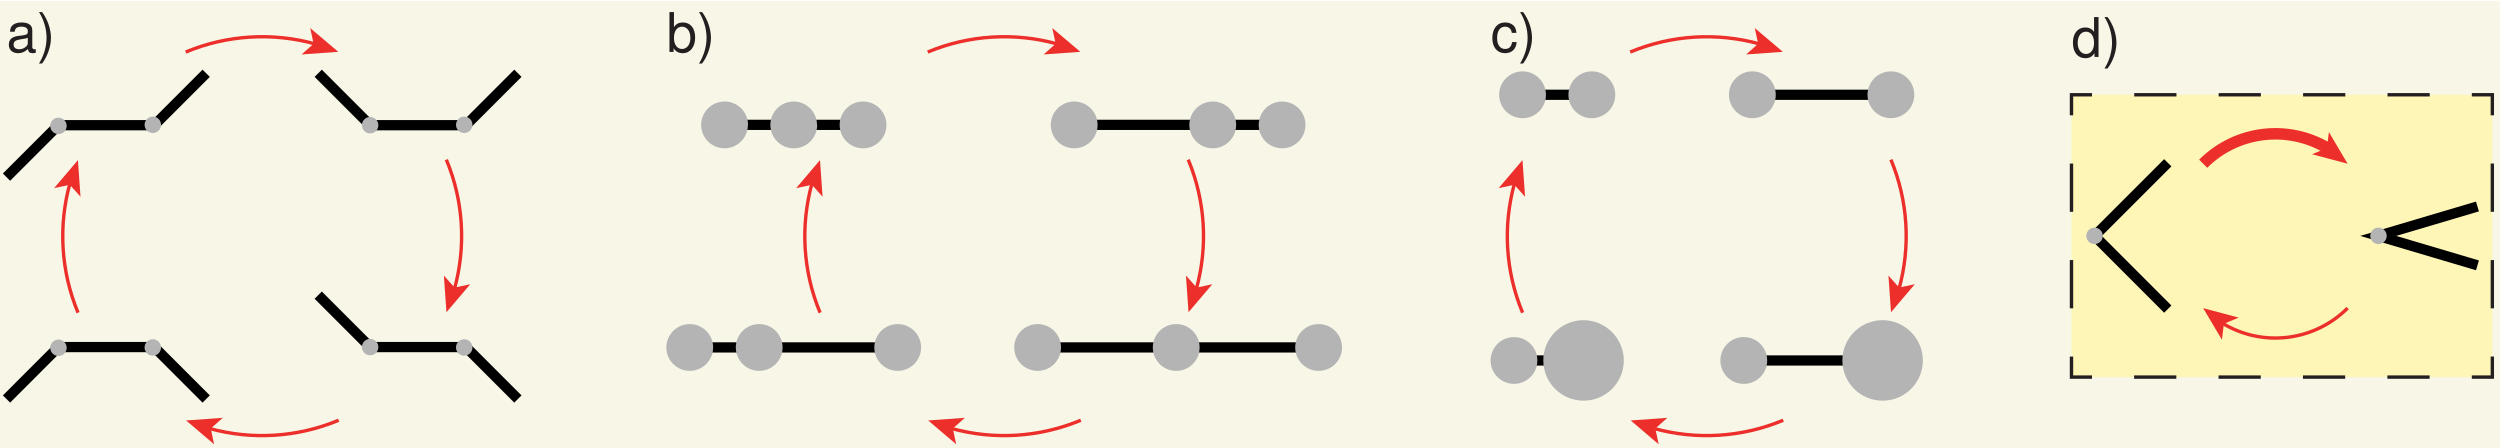
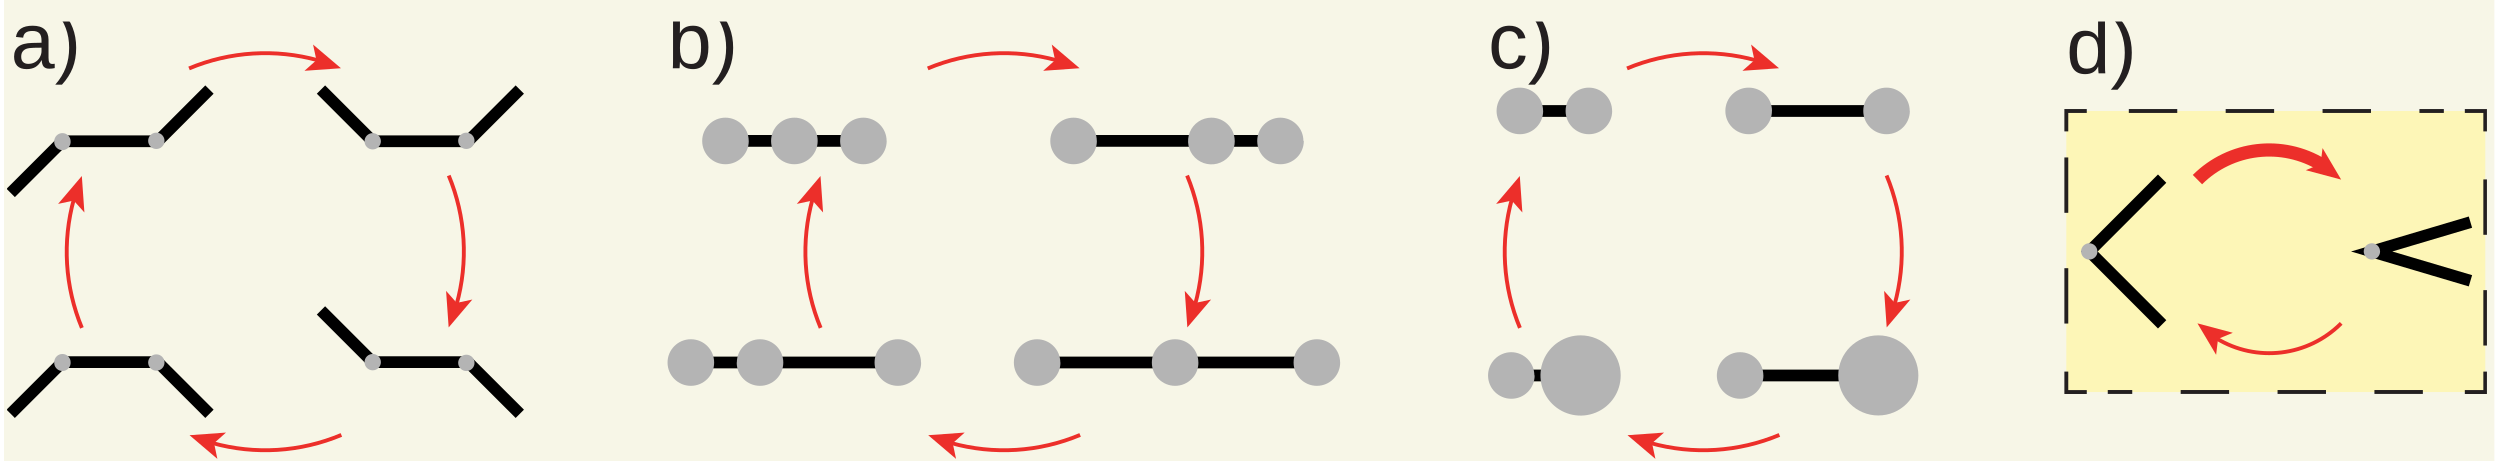
- <svg xmlns="http://www.w3.org/2000/svg" id="Layer_1" data-name="Layer 1" viewBox="0 0 434.7 77.75">
+ <svg xmlns="http://www.w3.org/2000/svg" id="Layer_1" data-name="Layer 1" viewBox="0 0 378.85 69.84">
  <defs>
-     <style>.cls-1,.cls-11,.cls-12,.cls-13,.cls-14,.cls-5,.cls-7{fill:none;}.cls-2{fill:#f7f6e7;}.cls-3{clip-path:url(#clip-path);}.cls-4{clip-path:url(#clip-path-2);}.cls-5{stroke:#000;stroke-width:1.78px;}.cls-11,.cls-12,.cls-13,.cls-14,.cls-5,.cls-7{stroke-miterlimit:10;}.cls-6{fill:#b4b4b4;}.cls-14,.cls-7{stroke:#ec2f2a;}.cls-11,.cls-12,.cls-13,.cls-7{stroke-width:0.59px;}.cls-8{fill:#ec2f2a;}.cls-9{font-size:9.52px;fill:#231f20;font-family:Helvetica;}.cls-10{fill:#fdf6b7;}.cls-11,.cls-12,.cls-13{stroke:#231f20;}.cls-12{stroke-dasharray:7.34 7.34;}.cls-13{stroke-dasharray:8.39 8.39;}.cls-14{stroke-width:2px;}</style>
+     <style>.cls-1,.cls-11,.cls-12,.cls-13,.cls-14,.cls-5,.cls-7{fill:none;}.cls-2{fill:#f7f6e7;}.cls-3{clip-path:url(#clip-path);}.cls-4{clip-path:url(#clip-path-2);}.cls-5{stroke:#000;stroke-width:1.78px;}.cls-11,.cls-12,.cls-13,.cls-14,.cls-5,.cls-7{stroke-miterlimit:10;}.cls-6{fill:#b4b4b4;}.cls-14,.cls-7{stroke:#ec2f2a;}.cls-11,.cls-12,.cls-13,.cls-7{stroke-width:0.59px;}.cls-8{fill:#ec2f2a;}.cls-9{isolation:isolate;font-size:12px;fill:#231f20;font-family:ArialMT, Arial;}.cls-10{fill:#fdf6b7;}.cls-11,.cls-12,.cls-13{stroke:#231f20;}.cls-12{stroke-dasharray:7.34 7.34;}.cls-13{stroke-dasharray:8.39 8.39;}.cls-14{stroke-width:2px;}</style>
    <clipPath id="clip-path">
-       <rect class="cls-1" width="434.7" height="77.75" />
+       <rect class="cls-1" x="0.64" y="2.52" width="377.13" height="67.45" />
    </clipPath>
    <clipPath id="clip-path-2">
-       <rect class="cls-1" x="0.5" y="0.85" width="433.16" height="76.4" />
+       <rect class="cls-1" x="1.07" y="3.26" width="375.8" height="66.28" />
    </clipPath>
  </defs>
-   <rect class="cls-2" x="-0.04" y="0.14" width="435" height="78" />
+   <rect class="cls-2" x="0.61" width="377.39" height="70.31" />
  <g class="cls-3">
    <g class="cls-4">
-       <polyline class="cls-5" points="1.13 30.8 10.16 21.77 26.82 21.77 35.85 12.74" />
-       <path class="cls-6" d="M11.59,21.77a1.43,1.43,0,1,1-2.85,0,1.43,1.43,0,0,1,2.85,0" />
-       <path class="cls-6" d="M28,21.7a1.43,1.43,0,1,1-1.43-1.43A1.42,1.42,0,0,1,28,21.7" />
-       <polyline class="cls-5" points="55.33 51.32 64.36 60.35 81.02 60.35 90.05 69.38" />
-       <path class="cls-6" d="M65.79,60.35a1.43,1.43,0,1,0-1.43,1.43,1.42,1.42,0,0,0,1.43-1.43" />
-       <path class="cls-6" d="M82.15,60.43a1.43,1.43,0,1,0-1.43,1.42,1.43,1.43,0,0,0,1.43-1.42" />
-       <polyline class="cls-5" points="55.33 12.74 64.36 21.77 81.02 21.77 90.05 12.74" />
-       <path class="cls-6" d="M65.79,21.77a1.43,1.43,0,1,0-1.43,1.43,1.42,1.42,0,0,0,1.43-1.43" />
-       <path class="cls-6" d="M82.15,21.7a1.43,1.43,0,1,1-1.43-1.43,1.42,1.42,0,0,1,1.43,1.43" />
-       <polyline class="cls-5" points="1.13 69.38 10.16 60.35 26.82 60.35 35.85 69.38" />
-       <path class="cls-6" d="M11.59,60.35a1.43,1.43,0,1,1-2.85,0,1.43,1.43,0,0,1,2.85,0" />
-       <path class="cls-6" d="M28,60.43a1.43,1.43,0,1,0-1.43,1.42A1.43,1.43,0,0,0,28,60.43" />
-       <path class="cls-7" d="M79,50.31a34.49,34.49,0,0,0-1.39-22.55" />
-       <polyline class="cls-8" points="77.63 54.29 81.77 49.42 79.04 50 77.18 47.91 77.63 54.29" />
-       <path class="cls-7" d="M32.29,9.05a34.56,34.56,0,0,1,22.56-1.4" />
-       <polyline class="cls-8" points="58.82 9.01 52.44 9.47 54.53 7.61 53.94 4.88 58.82 9.01" />
-       <path class="cls-7" d="M12.18,31.81a34.51,34.51,0,0,0,1.39,22.56" />
-       <polyline class="cls-8" points="13.55 27.84 9.41 32.71 12.14 32.13 14 34.21 13.55 27.84" />
-       <path class="cls-7" d="M36.33,74.48a34.5,34.5,0,0,0,22.56-1.41" />
-       <polyline class="cls-8" points="32.36 73.11 37.23 77.25 36.65 74.51 38.74 72.65 32.36 73.11" />
-       <text class="cls-9" transform="translate(1.13 9.03)">a)</text>
-       <line class="cls-5" x1="186.78" y1="21.71" x2="210.88" y2="21.71" />
-       <line class="cls-5" x1="210.88" y1="21.71" x2="222.93" y2="21.71" />
-       <path class="cls-6" d="M190.85,21.71a4.07,4.07,0,1,1-4.07-4.06,4.07,4.07,0,0,1,4.07,4.06" />
-       <path class="cls-6" d="M227,21.71a4.07,4.07,0,1,1-4.06-4.06A4.07,4.07,0,0,1,227,21.71" />
-       <path class="cls-6" d="M214.94,21.71a4.07,4.07,0,1,1-4.06-4.06,4.07,4.07,0,0,1,4.06,4.06" />
-       <line class="cls-5" x1="125.98" y1="21.71" x2="138.03" y2="21.71" />
-       <line class="cls-5" x1="138.03" y1="21.71" x2="150.07" y2="21.71" />
-       <path class="cls-6" d="M130.05,21.71A4.07,4.07,0,1,1,126,17.65a4.07,4.07,0,0,1,4.07,4.06" />
-       <path class="cls-6" d="M154.14,21.71a4.07,4.07,0,1,1-4.07-4.06,4.07,4.07,0,0,1,4.07,4.06" />
-       <path class="cls-6" d="M142.09,21.71A4.07,4.07,0,1,1,138,17.65a4.07,4.07,0,0,1,4.06,4.06" />
-       <line class="cls-5" x1="156.1" y1="60.41" x2="132" y2="60.41" />
-       <line class="cls-5" x1="132" y1="60.41" x2="119.96" y2="60.41" />
-       <path class="cls-6" d="M124,60.41A4.07,4.07,0,1,1,120,56.35,4.07,4.07,0,0,1,124,60.41" />
-       <path class="cls-6" d="M160.16,60.41a4.07,4.07,0,1,1-4.06-4.06,4.07,4.07,0,0,1,4.06,4.06" />
-       <path class="cls-6" d="M127.94,60.41A4.07,4.07,0,1,0,132,56.35a4.07,4.07,0,0,0-4.06,4.06" />
-       <line class="cls-5" x1="204.52" y1="60.41" x2="228.61" y2="60.41" />
-       <line class="cls-5" x1="180.43" y1="60.41" x2="204.52" y2="60.41" />
-       <path class="cls-6" d="M184.49,60.41a4.07,4.07,0,1,1-4.06-4.06,4.07,4.07,0,0,1,4.06,4.06" />
-       <path class="cls-6" d="M233.35,60.41a4.07,4.07,0,1,1-4.07-4.06,4.07,4.07,0,0,1,4.07,4.06" />
-       <path class="cls-6" d="M208.59,60.41a4.07,4.07,0,1,1-4.07-4.06,4.07,4.07,0,0,1,4.07,4.06" />
-       <path class="cls-7" d="M208,50.31a34.49,34.49,0,0,0-1.39-22.55" />
-       <polyline class="cls-8" points="206.66 54.29 210.8 49.42 208.07 50 206.21 47.91 206.66 54.29" />
-       <path class="cls-7" d="M161.31,9.05a34.59,34.59,0,0,1,22.57-1.4" />
-       <polyline class="cls-8" points="187.85 9.01 181.47 9.47 183.56 7.61 182.97 4.88 187.85 9.01" />
-       <path class="cls-7" d="M141.21,31.81a34.51,34.51,0,0,0,1.39,22.56" />
-       <polyline class="cls-8" points="142.58 27.84 138.44 32.71 141.17 32.13 143.03 34.21 142.58 27.84" />
-       <path class="cls-7" d="M165.36,74.48a34.53,34.53,0,0,0,22.57-1.41" />
-       <polyline class="cls-8" points="161.39 73.11 166.26 77.25 165.68 74.51 167.77 72.65 161.39 73.11" />
-       <text class="cls-9" transform="translate(115.89 9.03)">b)</text>
-       <line class="cls-5" x1="264.74" y1="16.48" x2="276.79" y2="16.48" />
-       <path class="cls-6" d="M268.81,16.47a4.07,4.07,0,1,1-4.07-4.06,4.07,4.07,0,0,1,4.07,4.06" />
-       <path class="cls-6" d="M280.86,16.47a4.07,4.07,0,1,1-4.07-4.06,4.07,4.07,0,0,1,4.07,4.06" />
-       <line class="cls-5" x1="263.26" y1="62.68" x2="275.31" y2="62.68" />
-       <path class="cls-6" d="M267.32,62.67a4.07,4.07,0,1,1-4.06-4.06,4.07,4.07,0,0,1,4.06,4.06" />
-       <path class="cls-6" d="M282.35,62.67a7,7,0,1,1-7-7,7.05,7.05,0,0,1,7,7" />
-       <line class="cls-5" x1="304.7" y1="16.48" x2="328.8" y2="16.48" />
-       <path class="cls-6" d="M308.77,16.47a4.07,4.07,0,1,1-4.07-4.06,4.07,4.07,0,0,1,4.07,4.06" />
-       <path class="cls-6" d="M332.86,16.47a4.07,4.07,0,1,1-4.06-4.06,4.07,4.07,0,0,1,4.06,4.06" />
-       <line class="cls-5" x1="303.21" y1="62.68" x2="327.31" y2="62.68" />
-       <path class="cls-6" d="M307.28,62.67a4.07,4.07,0,1,1-4.07-4.06,4.07,4.07,0,0,1,4.07,4.06" />
-       <path class="cls-6" d="M334.35,62.67a7,7,0,1,1-7-7,7.05,7.05,0,0,1,7,7" />
-       <path class="cls-7" d="M330.18,50.31a34.52,34.52,0,0,0-1.39-22.56" />
-       <polyline class="cls-8" points="328.81 54.29 332.95 49.42 330.22 50 328.36 47.91 328.81 54.29" />
-       <path class="cls-7" d="M283.46,9.05A34.59,34.59,0,0,1,306,7.65" />
-       <polyline class="cls-8" points="310 9.01 303.62 9.47 305.71 7.61 305.12 4.88 310 9.01" />
-       <path class="cls-7" d="M263.36,31.81a34.51,34.51,0,0,0,1.39,22.56" />
-       <polyline class="cls-8" points="264.73 27.84 260.59 32.71 263.32 32.13 265.18 34.21 264.73 27.84" />
-       <path class="cls-7" d="M287.51,74.48a34.5,34.5,0,0,0,22.56-1.41" />
-       <polyline class="cls-8" points="283.54 73.11 288.41 77.25 287.83 74.51 289.92 72.65 283.54 73.11" />
-       <text class="cls-9" transform="translate(259.19 9.03)">c)</text>
-       <rect class="cls-10" x="360.19" y="16.48" width="73.18" height="49.09" />
-       <polyline class="cls-11" points="433.37 62 433.37 65.57 429.8 65.57" />
-       <line class="cls-12" x1="422.46" y1="65.57" x2="367.43" y2="65.57" />
-       <polyline class="cls-11" points="363.76 65.57 360.19 65.57 360.19 62" />
-       <line class="cls-13" x1="360.19" y1="53.61" x2="360.19" y2="24.24" />
-       <polyline class="cls-11" points="360.19 20.05 360.19 16.48 363.76 16.48" />
-       <line class="cls-12" x1="371.1" y1="16.48" x2="426.13" y2="16.48" />
-       <polyline class="cls-11" points="429.8 16.48 433.37 16.48 433.37 20.05" />
-       <line class="cls-13" x1="433.37" y1="28.44" x2="433.37" y2="57.8" />
-       <text class="cls-9" transform="translate(360.19 9.9)">d)</text>
-       <polyline class="cls-5" points="430.78 46.14 413.52 41.02 430.78 35.9" />
-       <path class="cls-6" d="M415,41a1.43,1.43,0,1,1-1.43-1.42A1.43,1.43,0,0,1,415,41" />
-       <polyline class="cls-5" points="376.93 53.75 364.21 41.02 376.93 28.3" />
-       <path class="cls-6" d="M365.63,41a1.43,1.43,0,1,1-1.42-1.42A1.43,1.43,0,0,1,365.63,41" />
-       <path class="cls-14" d="M404.9,25.87a17.75,17.75,0,0,0-21.81,2.6" />
-       <polyline class="cls-8" points="408.2 28.47 404.95 22.96 404.6 25.74 402.02 26.82 408.2 28.47" />
-       <path class="cls-7" d="M408.2,53.57a17.74,17.74,0,0,1-21.8,2.61" />
-       <polyline class="cls-8" points="383.09 53.58 389.27 55.23 386.69 56.3 386.35 59.08 383.09 53.58" />
+       <polyline class="cls-5" points="1.62 29.24 9.46 21.41 23.91 21.41 31.74 13.57" />
+       <path class="cls-6" d="M10.7,21.41a1.24,1.24,0,0,1-2.48.2v-.2a1.24,1.24,0,0,1,2.48,0" />
+       <path class="cls-6" d="M24.93,21.34a1.24,1.24,0,1,1-2.48,0,1.24,1.24,0,0,1,2.48,0h0" />
+       <polyline class="cls-5" points="48.64 47.04 56.48 54.88 70.93 54.88 78.77 62.71" />
+       <path class="cls-6" d="M57.72,54.88a1.24,1.24,0,1,0-1.24,1.24,1.24,1.24,0,0,0,1.24-1.24h0" />
+       <path class="cls-6" d="M71.91,55a1.23,1.23,0,0,0-1.23-1.25,1.24,1.24,0,0,0-1.25,1.23,1.25,1.25,0,0,0,1.23,1.25h0A1.24,1.24,0,0,0,71.91,55" />
+       <polyline class="cls-5" points="48.64 13.57 56.48 21.41 70.93 21.41 78.77 13.57" />
+       <path class="cls-6" d="M57.72,21.41a1.24,1.24,0,1,0-1.24,1.24,1.25,1.25,0,0,0,1.24-1.24h0" />
+       <path class="cls-6" d="M71.91,21.34a1.24,1.24,0,1,1-2.48,0,1.24,1.24,0,0,1,2.48,0h0" />
+       <polyline class="cls-5" points="1.62 62.71 9.46 54.88 23.91 54.88 31.74 62.71" />
+       <path class="cls-6" d="M10.7,54.88a1.24,1.24,0,0,1-2.48.2v-.2a1.24,1.24,0,0,1,2.48,0" />
+       <path class="cls-6" d="M24.93,55A1.23,1.23,0,0,0,23.7,53.7a1.24,1.24,0,0,0-1.25,1.23,1.25,1.25,0,0,0,1.23,1.25h0A1.24,1.24,0,0,0,24.93,55" />
+       <path class="cls-7" d="M69.18,46.17A29.89,29.89,0,0,0,68,26.6" />
+       <polyline class="cls-8" points="67.99 49.62 71.58 45.39 69.21 45.9 67.6 44.08 67.99 49.62" />
+       <path class="cls-7" d="M28.65,10.37A30,30,0,0,1,48.23,9.15" />
+       <polyline class="cls-8" points="51.67 10.34 46.14 10.73 47.95 9.12 47.44 6.75 51.67 10.34" />
+       <path class="cls-7" d="M11.21,30.12a30,30,0,0,0,1.2,19.57" />
+       <polyline class="cls-8" points="12.4 26.67 8.8 30.9 11.17 30.39 12.79 32.2 12.4 26.67" />
+       <path class="cls-7" d="M32.16,67.13a29.83,29.83,0,0,0,19.57-1.22" />
+       <polyline class="cls-8" points="28.72 65.95 32.94 69.54 32.44 67.16 34.25 65.55 28.72 65.95" />
+       <text class="cls-9" transform="translate(1.62 10.35)">a)</text>
+       <line class="cls-5" x1="162.69" y1="21.35" x2="183.59" y2="21.35" />
+       <line class="cls-5" x1="183.59" y1="21.35" x2="194.05" y2="21.35" />
+       <path class="cls-6" d="M166.22,21.35a3.53,3.53,0,1,1-3.54-3.52h0a3.54,3.54,0,0,1,3.53,3.52" />
+       <path class="cls-6" d="M197.58,21.35A3.53,3.53,0,1,1,194,17.83h0a3.53,3.53,0,0,1,3.52,3.52" />
+       <path class="cls-6" d="M187.12,21.35a3.54,3.54,0,1,1-3.54-3.52h0a3.54,3.54,0,0,1,3.53,3.52" />
+       <line class="cls-5" x1="109.94" y1="21.35" x2="120.39" y2="21.35" />
+       <line class="cls-5" x1="120.39" y1="21.35" x2="130.84" y2="21.35" />
+       <path class="cls-6" d="M113.47,21.35a3.53,3.53,0,1,1-3.54-3.52h0a3.54,3.54,0,0,1,3.53,3.52" />
+       <path class="cls-6" d="M134.37,21.35a3.53,3.53,0,1,1-3.54-3.52h0a3.54,3.54,0,0,1,3.53,3.52" />
+       <path class="cls-6" d="M123.91,21.35a3.53,3.53,0,1,1-3.54-3.52,3.52,3.52,0,0,1,3.54,3.52" />
+       <line class="cls-5" x1="136.07" y1="54.93" x2="115.16" y2="54.93" />
+       <line class="cls-5" x1="115.16" y1="54.93" x2="104.71" y2="54.93" />
+       <path class="cls-6" d="M108.22,54.93a3.53,3.53,0,1,1-3.54-3.52h.07a3.52,3.52,0,0,1,3.47,3.52" />
+       <path class="cls-6" d="M139.59,54.93a3.53,3.53,0,1,1-3.54-3.52h0a3.52,3.52,0,0,1,3.52,3.52" />
+       <path class="cls-6" d="M111.64,54.93a3.53,3.53,0,1,0,3.54-3.52h0a3.52,3.52,0,0,0-3.52,3.52" />
+       <line class="cls-5" x1="178.08" y1="54.93" x2="198.98" y2="54.93" />
+       <line class="cls-5" x1="157.18" y1="54.93" x2="178.08" y2="54.93" />
+       <path class="cls-6" d="M160.7,54.93a3.53,3.53,0,1,1-3.54-3.52h0a3.53,3.53,0,0,1,3.52,3.52" />
+       <path class="cls-6" d="M203.09,54.93a3.53,3.53,0,1,1-3.54-3.52h0a3.53,3.53,0,0,1,3.53,3.52" />
+       <path class="cls-6" d="M181.61,54.93a3.53,3.53,0,1,1-3.54-3.52h0a3.53,3.53,0,0,1,3.53,3.52" />
+       <path class="cls-7" d="M181.1,46.17a30,30,0,0,0-1.21-19.57" />
+       <polyline class="cls-8" points="179.93 49.62 183.53 45.39 181.16 45.9 179.54 44.08 179.93 49.62" />
+       <path class="cls-7" d="M140.59,10.37a30,30,0,0,1,19.58-1.22" />
+       <polyline class="cls-8" points="163.61 10.34 158.08 10.73 159.89 9.12 159.38 6.75 163.61 10.34" />
+       <path class="cls-7" d="M123.15,30.12a29.9,29.9,0,0,0,1.21,19.57" />
+       <polyline class="cls-8" points="124.34 26.67 120.75 30.9 123.12 30.39 124.73 32.2 124.34 26.67" />
+       <path class="cls-7" d="M144.1,67.13a29.86,29.86,0,0,0,19.58-1.22" />
+       <polyline class="cls-8" points="140.66 65.95 144.88 69.54 144.38 67.16 146.19 65.55 140.66 65.95" />
+       <text class="cls-9" transform="translate(101.18 10.35)">b)</text>
+       <line class="cls-5" x1="230.32" y1="16.82" x2="240.78" y2="16.82" />
+       <path class="cls-6" d="M233.85,16.81a3.53,3.53,0,1,1-3.54-3.53h0a3.53,3.53,0,0,1,3.53,3.53" />
+       <path class="cls-6" d="M244.31,16.81a3.53,3.53,0,1,1-3.54-3.53h0a3.54,3.54,0,0,1,3.53,3.53" />
+       <line class="cls-5" x1="229.04" y1="56.9" x2="239.49" y2="56.9" />
+       <path class="cls-6" d="M232.56,56.89A3.53,3.53,0,1,1,229,53.37h0a3.53,3.53,0,0,1,3.52,3.52" />
+       <path class="cls-6" d="M245.6,56.89a6.08,6.08,0,1,1-6.07-6.07,6.07,6.07,0,0,1,6.07,6.07" />
+       <line class="cls-5" x1="264.99" y1="16.82" x2="285.9" y2="16.82" />
+       <path class="cls-6" d="M268.52,16.81A3.53,3.53,0,1,1,265,13.28h0a3.53,3.53,0,0,1,3.53,3.53" />
+       <path class="cls-6" d="M289.42,16.81a3.53,3.53,0,1,1-3.54-3.53h0a3.53,3.53,0,0,1,3.52,3.53" />
+       <line class="cls-5" x1="263.7" y1="56.9" x2="284.61" y2="56.9" />
+       <path class="cls-6" d="M267.23,56.89a3.53,3.53,0,1,1-3.54-3.52h0a3.53,3.53,0,0,1,3.53,3.52" />
+       <path class="cls-6" d="M290.71,56.89a6.07,6.07,0,1,1-6.07-6.07,6.07,6.07,0,0,1,6.07,6.07" />
+       <path class="cls-7" d="M287.1,46.17a30,30,0,0,0-1.21-19.58" />
+       <polyline class="cls-8" points="285.91 49.62 289.5 45.39 287.13 45.9 285.52 44.08 285.91 49.62" />
+       <path class="cls-7" d="M246.56,10.37a30.06,30.06,0,0,1,19.56-1.22" />
+       <polyline class="cls-8" points="269.59 10.34 264.05 10.73 265.87 9.12 265.36 6.75 269.59 10.34" />
+       <path class="cls-7" d="M229.12,30.12a30,30,0,0,0,1.21,19.57" />
+       <polyline class="cls-8" points="230.31 26.67 226.72 30.9 229.09 30.39 230.7 32.2 230.31 26.67" />
+       <path class="cls-7" d="M250.08,67.13a29.83,29.83,0,0,0,19.57-1.22" />
+       <polyline class="cls-8" points="246.63 65.95 250.86 69.54 250.35 67.16 252.17 65.55 246.63 65.95" />
+       <text class="cls-9" transform="translate(225.51 10.35)">c)</text>
+       <rect class="cls-10" x="313.13" y="16.82" width="63.49" height="42.59" />
+       <polyline class="cls-11" points="376.62 56.31 376.62 59.41 373.52 59.41" />
+       <line class="cls-12" x1="367.16" y1="59.4" x2="319.41" y2="59.4" />
+       <polyline class="cls-11" points="316.23 59.41 313.13 59.41 313.13 56.31" />
+       <line class="cls-13" x1="313.13" y1="49.03" x2="313.13" y2="23.55" />
+       <polyline class="cls-11" points="313.13 19.91 313.13 16.82 316.23 16.82" />
+       <line class="cls-12" x1="322.6" y1="16.82" x2="370.34" y2="16.82" />
+       <polyline class="cls-11" points="373.52 16.82 376.62 16.82 376.62 19.91" />
+       <line class="cls-13" x1="376.62" y1="27.19" x2="376.62" y2="52.66" />
+       <text class="cls-9" transform="translate(313.13 11.11)">d)</text>
+       <polyline class="cls-5" points="374.37 42.55 359.4 38.11 374.37 33.66" />
+       <path class="cls-6" d="M360.68,38.09a1.24,1.24,0,0,1-1.23,1.25,1.25,1.25,0,0,1-1.25-1.23,1.24,1.24,0,0,1,1.23-1.25h0a1.24,1.24,0,0,1,1.24,1.23" />
+       <polyline class="cls-5" points="327.65 49.15 316.62 38.11 327.65 27.07" />
+       <path class="cls-6" d="M317.85,38.09a1.24,1.24,0,1,1-1.25-1.23h0a1.23,1.23,0,0,1,1.23,1.23" />
+       <path class="cls-14" d="M351.92,25A15.4,15.4,0,0,0,333,27.22" />
+       <polyline class="cls-8" points="354.78 27.22 351.96 22.44 351.66 24.85 349.42 25.79 354.78 27.22" />
+       <path class="cls-7" d="M354.78,49a15.39,15.39,0,0,1-18.91,2.27" />
+       <polyline class="cls-8" points="333 49 338.36 50.43 336.12 51.36 335.83 53.77 333 49" />
    </g>
  </g>
</svg>
